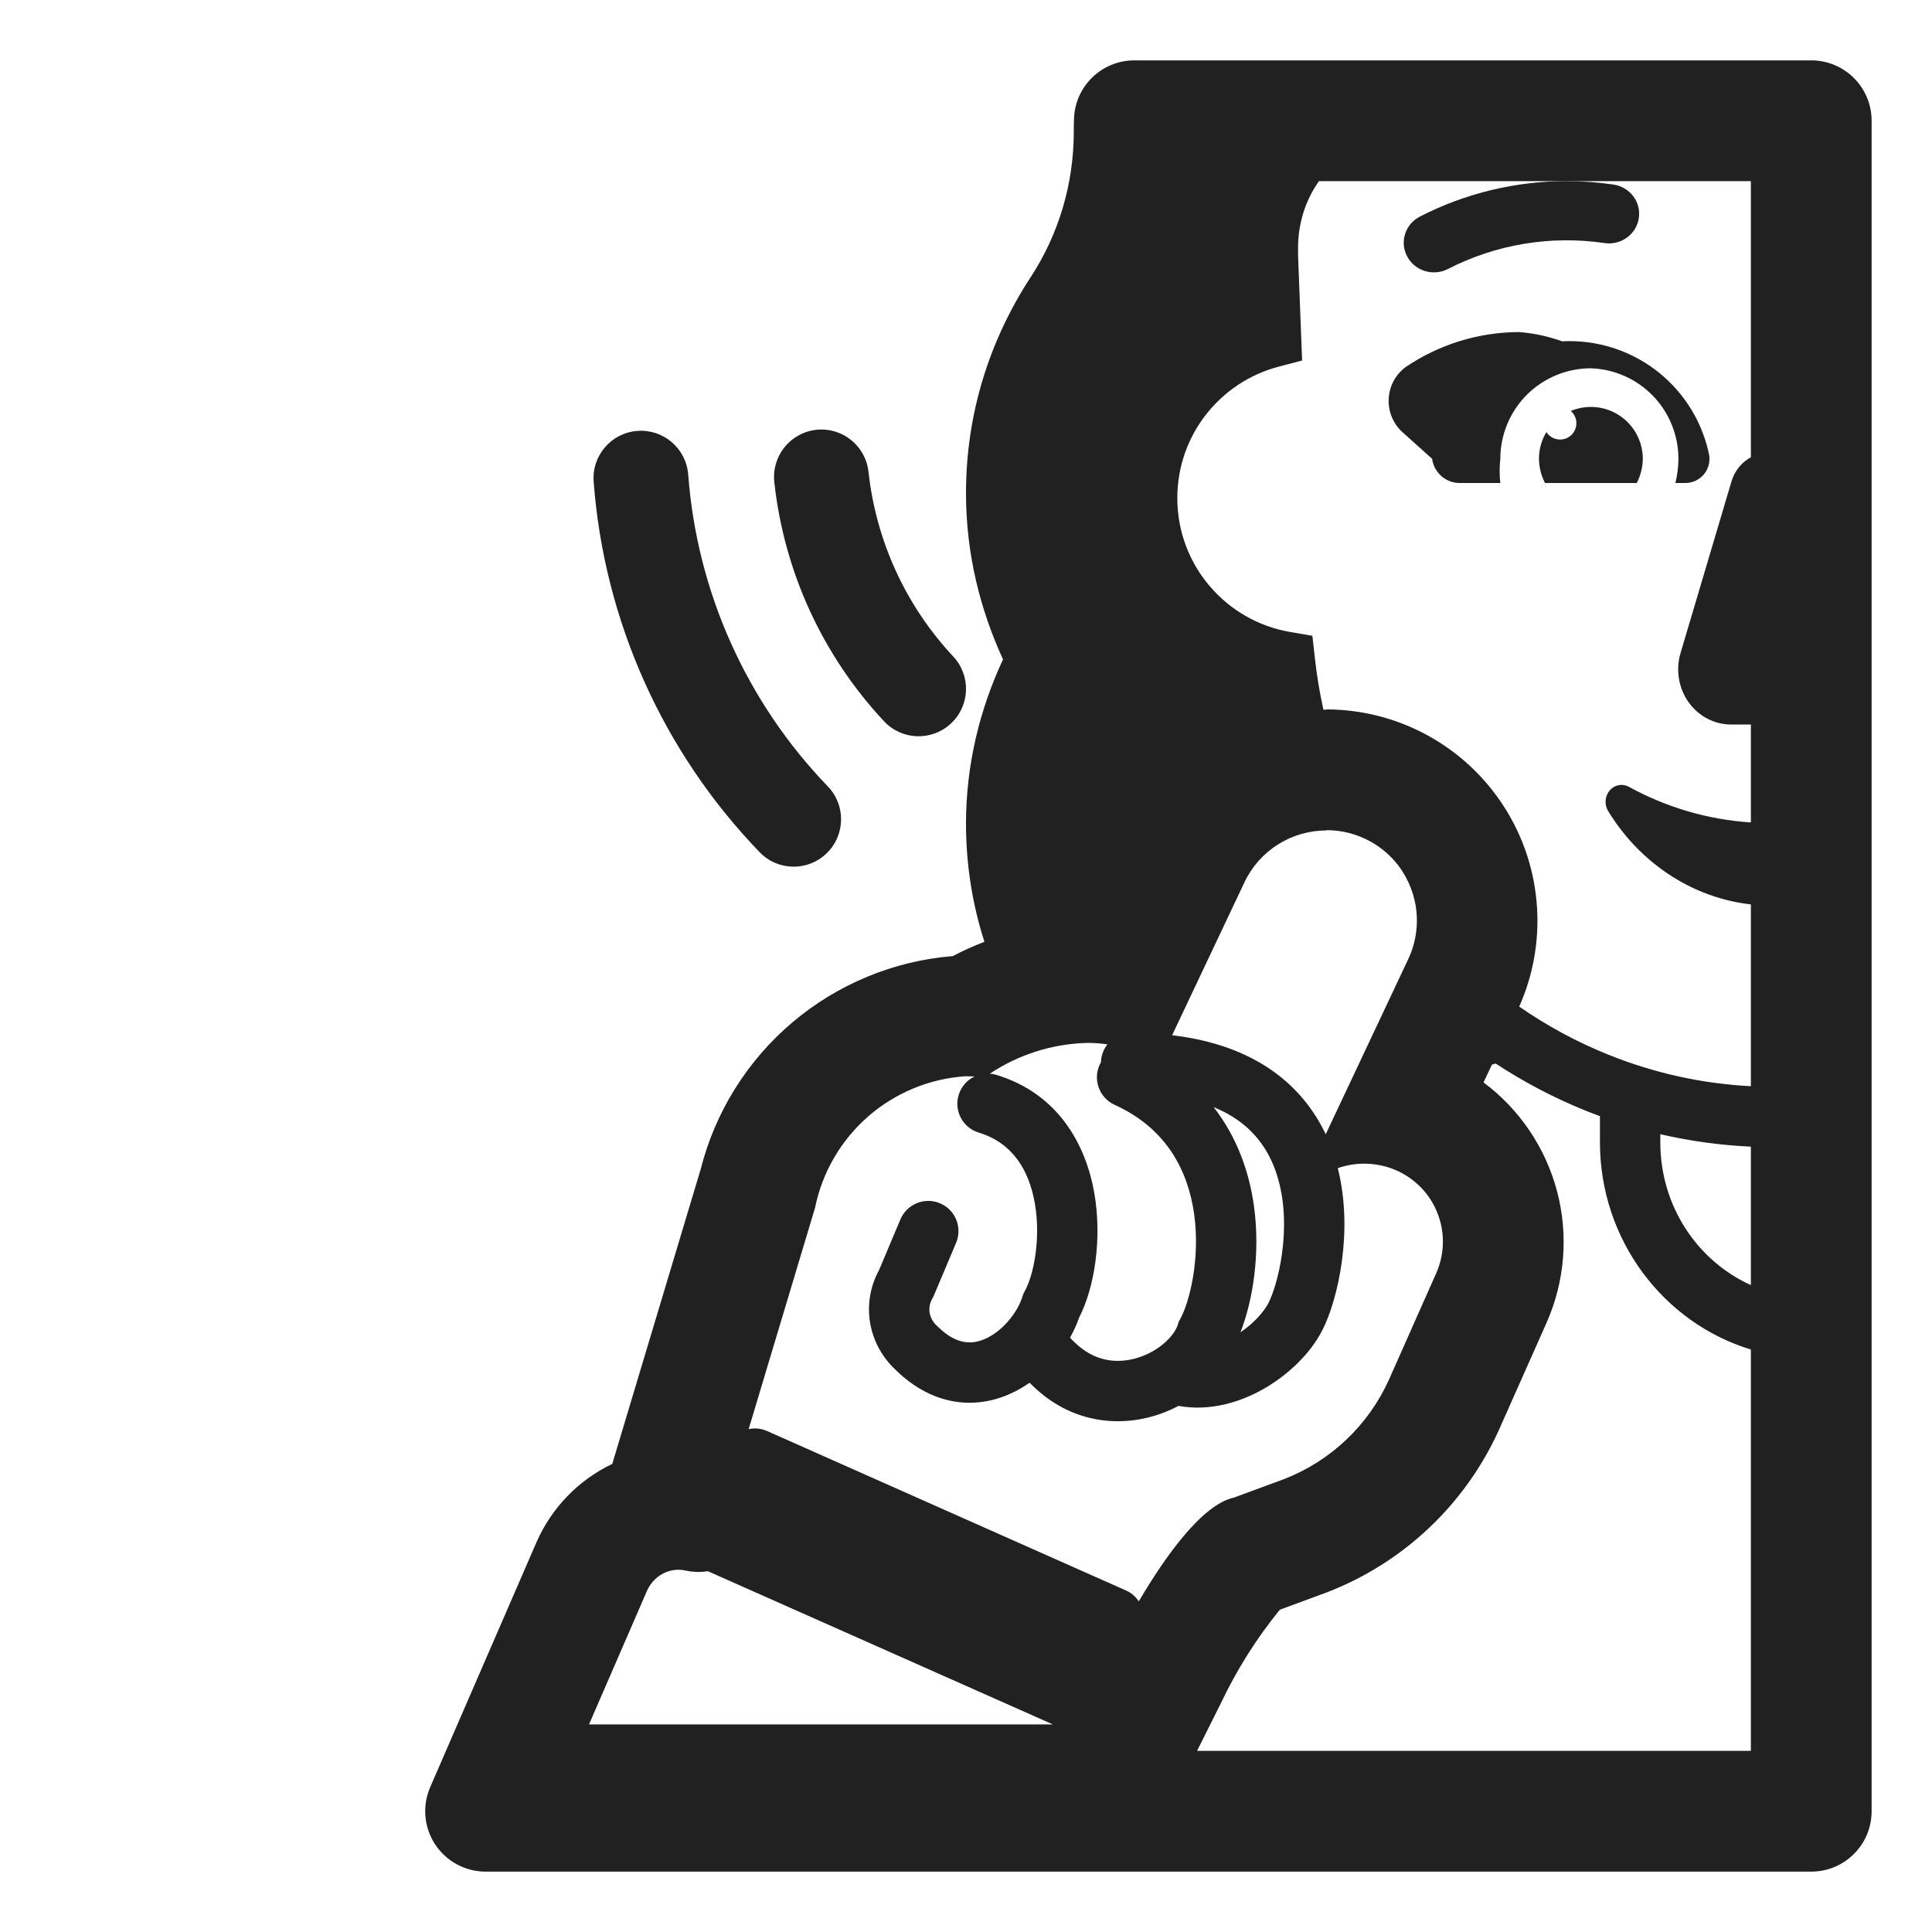
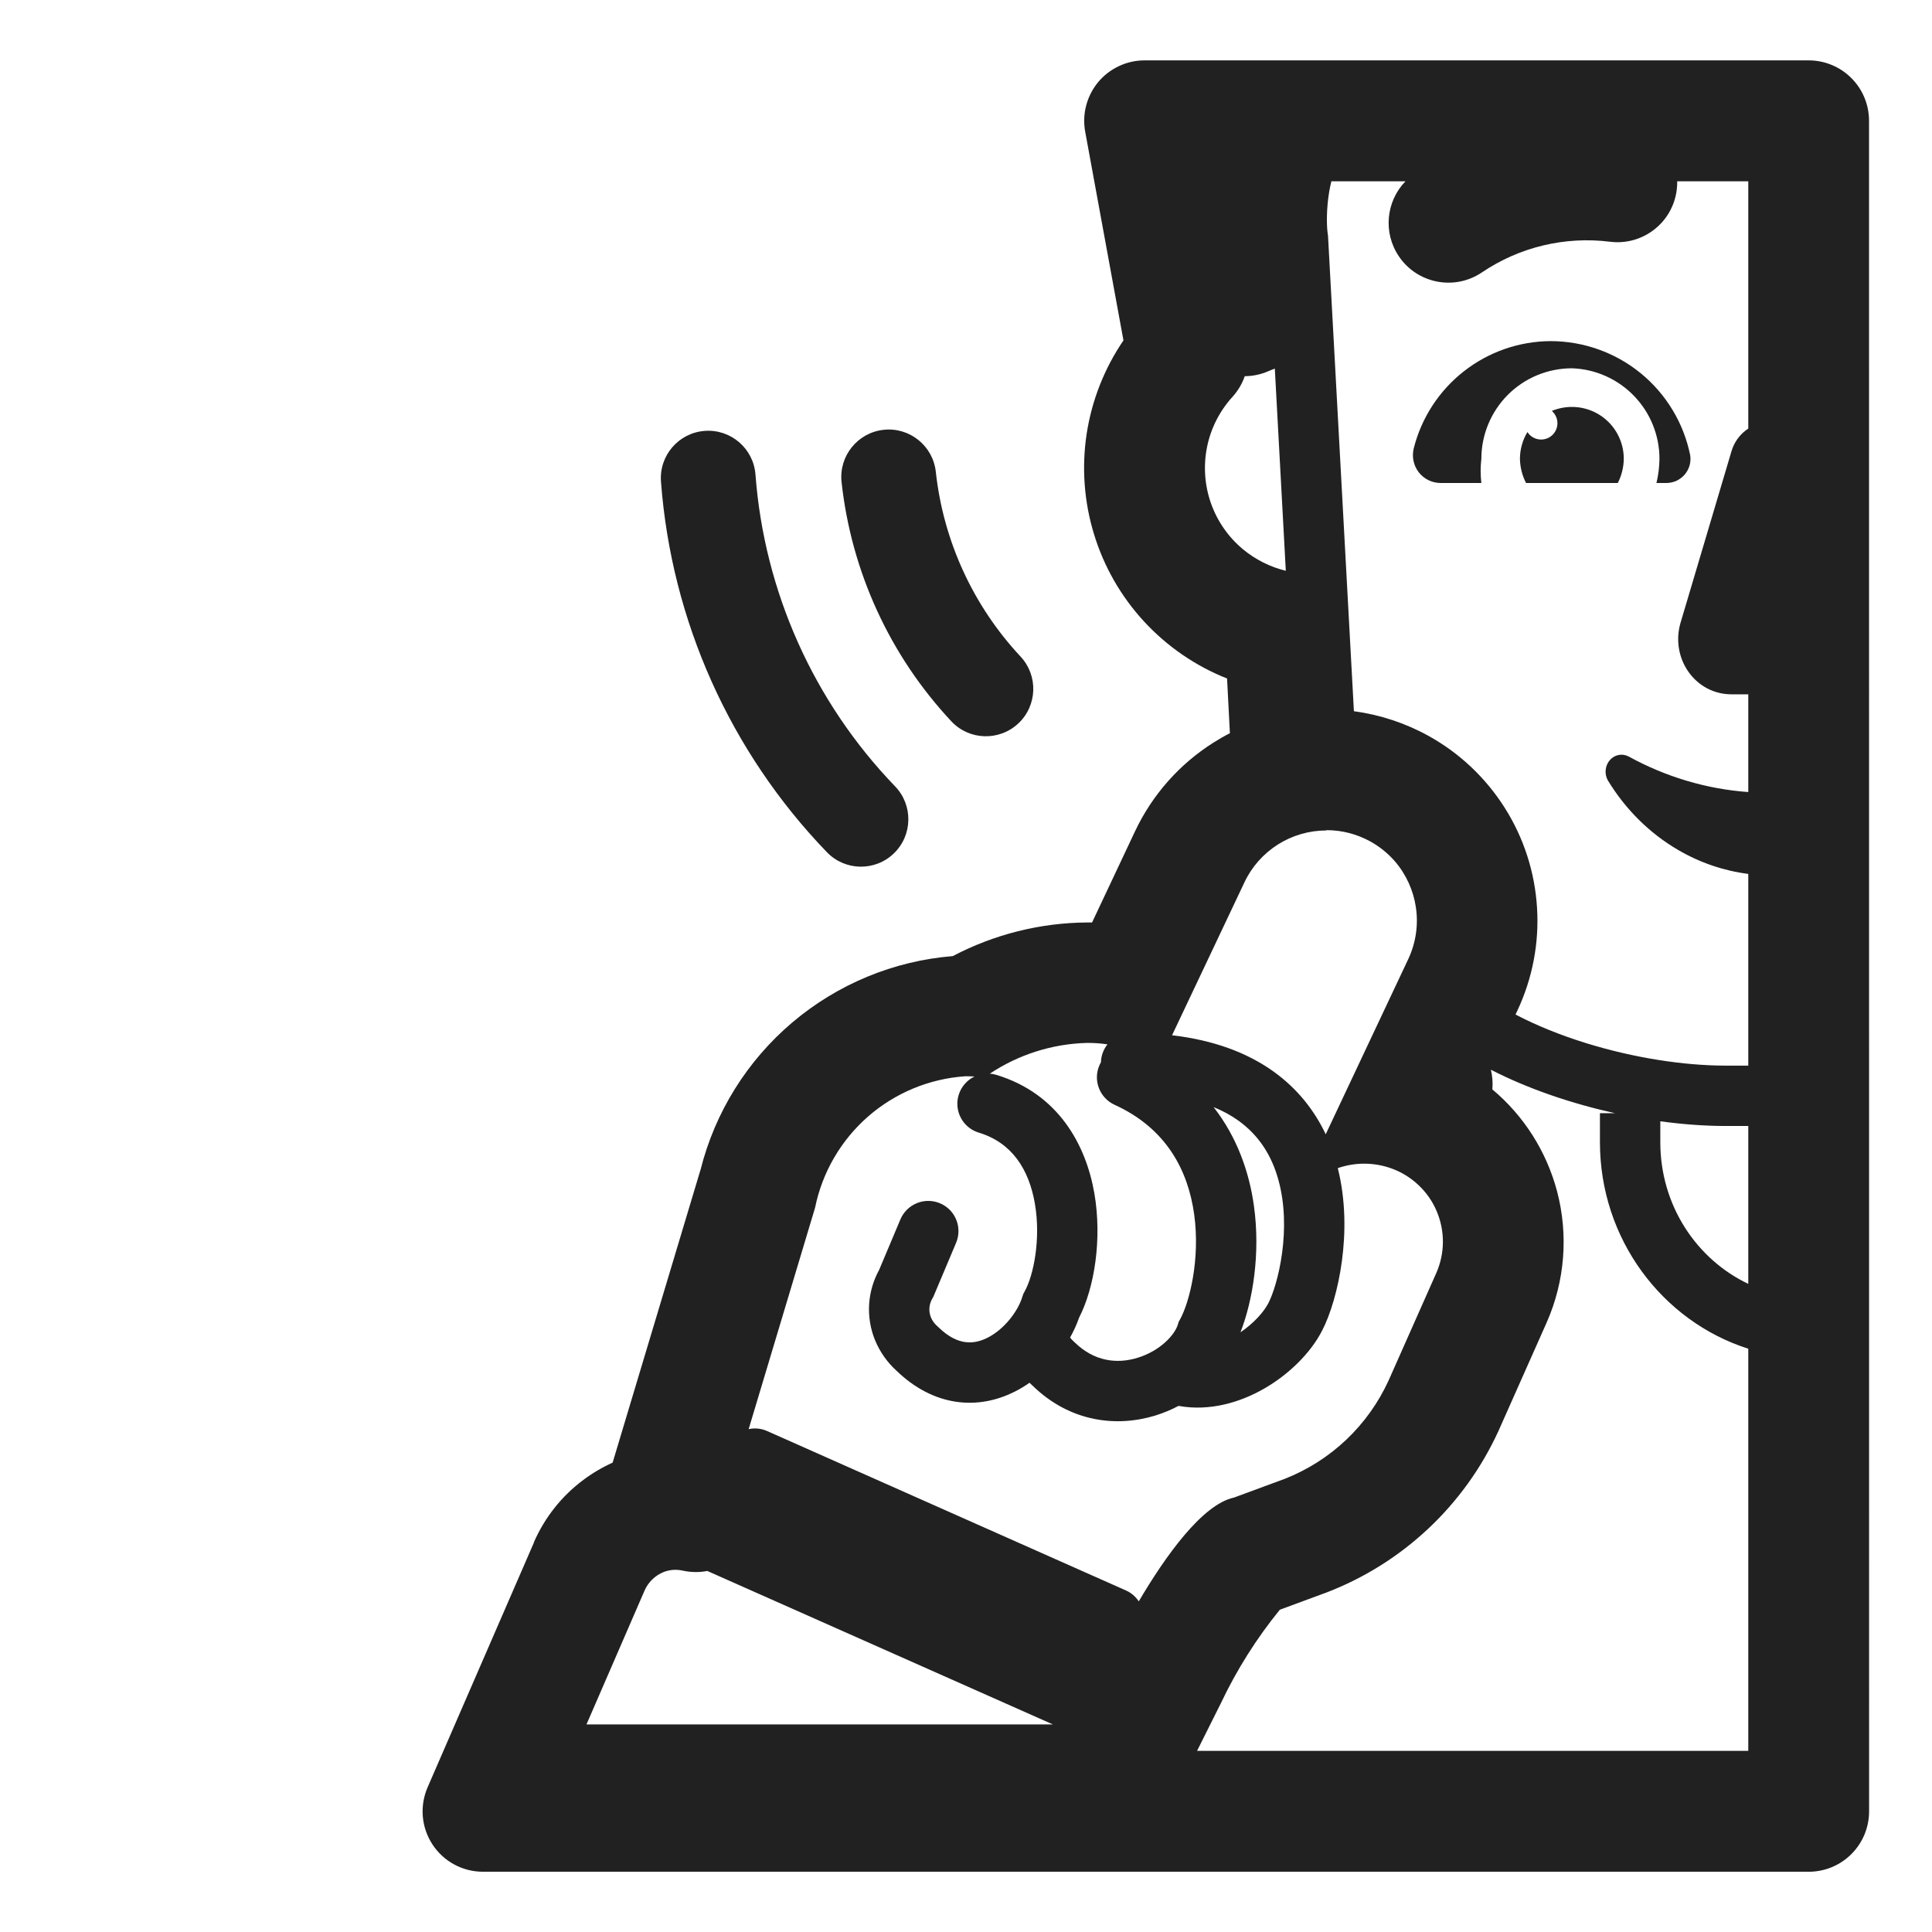
<svg xmlns="http://www.w3.org/2000/svg" viewBox="0 0 32 32" fill="none">
-   <path d="M25.949 3C26.207 3 26.466 3.019 26.724 3.057C26.997 3.097 27.185 3.346 27.144 3.614C27.103 3.882 26.849 4.066 26.576 4.026C25.687 3.895 24.779 4.046 23.983 4.455C23.738 4.581 23.436 4.489 23.308 4.249C23.179 4.01 23.273 3.713 23.518 3.587C24.271 3.2 25.106 3 25.949 3Z" fill="#212121" />
-   <path d="M25.876 5.654C25.646 5.571 25.406 5.519 25.161 5.5C24.49 5.502 23.836 5.704 23.281 6.08C23.198 6.142 23.13 6.221 23.081 6.313C23.033 6.404 23.006 6.505 23.001 6.608C22.996 6.711 23.014 6.814 23.054 6.91C23.094 7.005 23.154 7.091 23.231 7.16L23.721 7.6C23.722 7.613 23.724 7.625 23.727 7.637C23.742 7.706 23.772 7.77 23.816 7.825C23.859 7.88 23.914 7.924 23.978 7.955C24.041 7.985 24.11 8.001 24.18 8H24.85C24.835 7.867 24.835 7.733 24.85 7.6C24.85 7.202 25.008 6.821 25.289 6.539C25.571 6.258 25.952 6.1 26.35 6.1C26.739 6.113 27.108 6.277 27.379 6.557C27.649 6.837 27.8 7.211 27.8 7.6C27.799 7.735 27.782 7.869 27.75 8L27.92 8C27.977 7.999 28.034 7.986 28.085 7.962C28.137 7.937 28.183 7.902 28.22 7.859C28.257 7.815 28.284 7.764 28.299 7.709C28.315 7.654 28.319 7.597 28.31 7.54C28.202 7.007 27.913 6.528 27.492 6.183C27.071 5.839 26.544 5.651 26 5.65C25.958 5.65 25.917 5.651 25.876 5.654Z" fill="#212121" />
-   <path d="M26.958 6.992C27.119 7.153 27.21 7.372 27.21 7.6C27.208 7.739 27.174 7.876 27.11 8H25.59C25.526 7.876 25.492 7.739 25.49 7.6C25.49 7.442 25.533 7.289 25.613 7.156C25.661 7.231 25.745 7.28 25.84 7.28C25.989 7.28 26.11 7.159 26.11 7.01C26.11 6.929 26.074 6.856 26.018 6.807C26.122 6.763 26.235 6.74 26.35 6.74C26.578 6.74 26.797 6.831 26.958 6.992Z" fill="#212121" />
-   <path d="M18.788 1C18.248 1 17.805 1.429 17.789 1.969C17.787 2.036 17.785 2.103 17.785 2.17V2.187C17.785 3.039 17.538 3.876 17.073 4.588L17.064 4.601C16.397 5.627 16 6.839 16 8.168C16 9.171 16.233 10.092 16.613 10.922C16.232 11.738 16 12.659 16 13.643C16 14.326 16.107 14.983 16.305 15.599C16.127 15.668 15.951 15.746 15.781 15.836C14.802 15.915 13.873 16.3 13.123 16.935C12.374 17.57 11.842 18.423 11.603 19.376L11.585 19.434L10.141 24.247C9.582 24.513 9.137 24.973 8.887 25.541L8.885 25.546L7.125 29.602C6.991 29.911 7.022 30.267 7.207 30.549C7.392 30.83 7.706 31 8.043 31H12.608L12.617 31H30C30.552 31 31 30.552 31 30L31 16.84L31 16.833V2C31 1.448 30.552 1 30 1H18.788ZM25.458 15.034C25.422 14.445 25.238 13.876 24.922 13.378C24.607 12.881 24.172 12.47 23.656 12.186C23.14 11.901 22.561 11.751 21.972 11.75L21.969 11.755C21.953 11.755 21.936 11.755 21.92 11.755C21.858 11.475 21.811 11.191 21.779 10.904L21.737 10.531L21.367 10.467C20.307 10.286 19.5 9.362 19.5 8.25C19.5 7.205 20.212 6.326 21.179 6.073L21.567 5.971L21.5 4.233V4.101C21.5 3.751 21.594 3.41 21.77 3.117C21.794 3.077 21.819 3.038 21.846 3H25.949H29V7.574C28.97 7.59 28.941 7.609 28.913 7.63C28.803 7.715 28.721 7.834 28.68 7.97L27.833 10.823C27.794 10.959 27.785 11.103 27.809 11.243C27.832 11.384 27.887 11.516 27.968 11.631C28.05 11.745 28.155 11.838 28.277 11.902C28.399 11.966 28.534 12 28.671 12H29V13.622C28.294 13.577 27.603 13.375 26.972 13.028C26.921 13.002 26.863 12.994 26.808 13.005C26.752 13.016 26.702 13.046 26.663 13.091C26.625 13.135 26.601 13.191 26.595 13.251C26.589 13.311 26.601 13.372 26.63 13.424C26.923 13.907 27.325 14.305 27.799 14.58C28.172 14.797 28.58 14.932 29 14.98V16.84L29 16.847V17.991C28.19 17.949 27.39 17.773 26.63 17.465C26.114 17.257 25.622 16.991 25.163 16.672C25.392 16.158 25.493 15.596 25.458 15.034ZM23.325 15.886L21.958 18.787C21.774 18.399 21.496 18.036 21.091 17.746C20.656 17.435 20.102 17.228 19.414 17.147L19.532 16.897L20.611 14.616C20.732 14.358 20.924 14.141 21.165 13.988C21.405 13.836 21.684 13.755 21.969 13.755L21.972 13.75C22.225 13.75 22.473 13.814 22.695 13.936C22.846 14.019 22.982 14.128 23.096 14.257C23.477 14.692 23.587 15.329 23.325 15.886ZM22.158 19.348C22.446 19.248 22.761 19.249 23.05 19.354C23.216 19.414 23.367 19.508 23.495 19.629C23.624 19.75 23.726 19.896 23.795 20.059C23.864 20.221 23.9 20.395 23.899 20.572C23.898 20.748 23.861 20.922 23.79 21.084L23 22.864C22.659 23.61 22.043 24.194 21.28 24.494L20.44 24.804C19.91 24.917 19.296 25.786 18.862 26.523C18.845 26.498 18.826 26.474 18.805 26.452C18.801 26.448 18.796 26.443 18.792 26.439C18.751 26.399 18.703 26.366 18.647 26.342L12.707 23.703C12.607 23.658 12.5 23.649 12.4 23.671L13.5 20.004C13.619 19.418 13.927 18.888 14.377 18.494C14.827 18.101 15.394 17.866 15.991 17.826C16.041 17.826 16.091 17.828 16.141 17.83C16.019 17.889 15.921 17.997 15.878 18.137C15.798 18.401 15.948 18.68 16.212 18.76C16.762 18.926 17.043 19.369 17.141 19.936C17.242 20.524 17.119 21.123 16.973 21.387L16.949 21.432L16.933 21.48C16.858 21.725 16.628 22.023 16.351 22.16C16.222 22.224 16.098 22.246 15.98 22.228C15.864 22.211 15.713 22.15 15.537 21.977L15.529 21.97L15.521 21.962C15.475 21.922 15.442 21.873 15.42 21.822C15.399 21.771 15.39 21.716 15.394 21.663C15.398 21.609 15.414 21.556 15.443 21.507L15.459 21.479L15.836 20.585C15.943 20.33 15.824 20.037 15.569 19.93C15.315 19.823 15.022 19.942 14.914 20.196L14.561 21.034C14.466 21.207 14.41 21.397 14.396 21.594C14.382 21.802 14.416 22.011 14.496 22.204C14.575 22.393 14.694 22.562 14.845 22.7C15.146 22.991 15.481 23.165 15.833 23.217C16.186 23.27 16.516 23.194 16.795 23.056C16.885 23.012 16.971 22.96 17.052 22.903C17.069 22.92 17.087 22.936 17.105 22.953C17.732 23.562 18.505 23.64 19.138 23.445C19.269 23.404 19.398 23.351 19.52 23.286C20.04 23.38 20.544 23.226 20.938 23C21.348 22.764 21.706 22.413 21.897 22.042C22.035 21.777 22.164 21.354 22.227 20.881C22.288 20.424 22.292 19.882 22.158 19.348ZM16.395 17.783C16.872 17.466 17.43 17.289 18.004 17.274C18.118 17.273 18.231 17.281 18.343 17.298C18.278 17.38 18.238 17.483 18.235 17.594C18.227 17.608 18.22 17.622 18.213 17.637C18.099 17.888 18.21 18.184 18.461 18.299C19.323 18.691 19.678 19.39 19.779 20.111C19.883 20.861 19.699 21.572 19.548 21.848L19.523 21.893L19.508 21.942C19.455 22.112 19.216 22.374 18.843 22.489C18.505 22.593 18.126 22.554 17.797 22.231L17.789 22.224L17.781 22.216C17.759 22.197 17.741 22.176 17.724 22.154C17.785 22.045 17.835 21.934 17.873 21.825C18.129 21.327 18.256 20.518 18.126 19.765C17.988 18.967 17.533 18.115 16.502 17.803C16.466 17.792 16.43 17.785 16.395 17.783ZM20.219 28.216C20.482 27.66 20.81 27.139 21.198 26.662L21.973 26.376C23.235 25.891 24.256 24.931 24.819 23.702L25.619 21.902C25.92 21.219 25.98 20.454 25.79 19.732C25.599 19.01 25.17 18.374 24.572 17.928L24.711 17.634L24.772 17.615C25.24 17.922 25.736 18.183 26.255 18.393C26.336 18.425 26.418 18.457 26.5 18.487V18.919C26.5 20.532 27.548 21.911 29 22.352L29 29H19.827L20.219 28.216ZM27.5 18.919V18.786C27.993 18.9 28.495 18.969 29 18.992V21.285C28.121 20.888 27.5 19.985 27.5 18.919ZM11.724 26.024L17.439 28.562H9.756L10.717 26.347L10.718 26.345C10.783 26.2 10.899 26.092 11.036 26.038C11.139 25.998 11.249 25.99 11.354 26.013C11.479 26.04 11.604 26.043 11.724 26.024ZM20.769 19.973C20.692 19.416 20.491 18.837 20.101 18.337C20.26 18.402 20.395 18.477 20.509 18.559C20.863 18.812 21.068 19.156 21.174 19.542C21.283 19.934 21.288 20.363 21.236 20.749C21.184 21.14 21.08 21.445 21.009 21.583C20.932 21.731 20.767 21.917 20.546 22.067C20.748 21.55 20.88 20.765 20.769 19.973Z" fill="#212121" />
-   <path d="M14.385 7.815C14.338 7.384 13.951 7.072 13.52 7.119C13.089 7.166 12.778 7.554 12.825 7.985C12.986 9.467 13.624 10.857 14.642 11.946C14.938 12.263 15.434 12.279 15.751 11.983C16.068 11.687 16.085 11.191 15.789 10.874C15.002 10.033 14.51 8.959 14.385 7.815Z" fill="#212121" />
-   <path d="M11.399 7.861C11.366 7.429 10.989 7.104 10.557 7.137C10.124 7.17 9.8 7.546 9.833 7.979C10.006 10.281 10.978 12.452 12.581 14.114C12.881 14.427 13.378 14.436 13.69 14.135C14.003 13.834 14.012 13.337 13.711 13.025C12.362 11.626 11.544 9.799 11.399 7.861Z" fill="#212121" />
+   <path d="M25.685 5.65C25.163 5.652 24.656 5.828 24.245 6.151C23.834 6.473 23.542 6.923 23.415 7.43C23.399 7.498 23.398 7.569 23.413 7.637C23.427 7.706 23.458 7.77 23.501 7.825C23.544 7.88 23.6 7.924 23.663 7.955C23.726 7.985 23.795 8 23.865 8H24.536C24.52 7.867 24.52 7.733 24.536 7.6C24.536 7.202 24.694 6.821 24.975 6.539C25.256 6.258 25.638 6.1 26.036 6.1C26.425 6.113 26.794 6.277 27.064 6.557C27.335 6.837 27.486 7.211 27.486 7.6C27.484 7.735 27.468 7.869 27.436 8H27.605C27.663 7.999 27.719 7.986 27.771 7.962C27.822 7.937 27.868 7.902 27.905 7.859C27.942 7.815 27.969 7.764 27.985 7.709C28 7.654 28.004 7.596 27.995 7.54C27.887 7.007 27.598 6.528 27.177 6.183C26.756 5.839 26.229 5.651 25.685 5.65Z" fill="#212121" />
+   <path d="M26.644 6.992C26.805 7.153 26.895 7.372 26.895 7.6C26.893 7.739 26.859 7.876 26.796 8H25.276C25.212 7.876 25.178 7.739 25.175 7.6C25.175 7.442 25.219 7.289 25.299 7.156C25.347 7.231 25.43 7.28 25.526 7.28C25.675 7.28 25.796 7.159 25.796 7.01C25.796 6.929 25.76 6.856 25.703 6.806C25.808 6.763 25.92 6.74 26.035 6.74C26.264 6.74 26.482 6.83 26.644 6.992Z" fill="#212121" />
+   <path d="M30.957 2C30.957 1.735 30.852 1.48 30.664 1.293C30.477 1.105 30.222 1 29.957 1H18.957C18.811 1 18.666 1.032 18.533 1.095C18.401 1.157 18.283 1.247 18.189 1.36C18.096 1.473 18.028 1.604 17.991 1.746C17.953 1.888 17.948 2.036 17.974 2.18L18.608 5.638C18.291 6.103 18.083 6.633 17.998 7.189C17.914 7.745 17.956 8.313 18.121 8.85C18.285 9.388 18.569 9.882 18.95 10.295C19.332 10.708 19.801 11.031 20.324 11.238L20.371 12.144C20.277 12.192 20.185 12.245 20.095 12.302C19.535 12.657 19.086 13.164 18.802 13.764L18.088 15.279H18.007C17.231 15.284 16.468 15.475 15.781 15.836C14.802 15.915 13.873 16.3 13.123 16.935C12.374 17.57 11.842 18.423 11.603 19.376L11.585 19.434L10.147 24.226C9.976 24.303 9.813 24.399 9.662 24.512C9.304 24.778 9.023 25.134 8.844 25.542V25.548L7.083 29.602C7.017 29.754 6.989 29.921 7.003 30.086C7.017 30.252 7.072 30.411 7.163 30.55C7.254 30.689 7.378 30.803 7.524 30.882C7.67 30.961 7.834 31.002 8 31.002H29.958C30.223 31.002 30.478 30.897 30.665 30.709C30.853 30.522 30.958 30.267 30.958 30.002L30.957 2ZM25.131 16.742C25.382 16.209 25.495 15.621 25.458 15.034C25.422 14.445 25.238 13.876 24.922 13.378C24.607 12.881 24.172 12.47 23.656 12.186C23.273 11.975 22.856 11.838 22.425 11.78L21.996 3.904L21.99 3.862C21.972 3.73 21.968 3.459 22.016 3.173C22.027 3.11 22.039 3.054 22.052 3.003H23.279C22.959 3.332 22.903 3.851 23.17 4.246C23.476 4.699 24.092 4.818 24.545 4.512C25.167 4.091 25.921 3.911 26.667 4.004C27.209 4.072 27.704 3.688 27.772 3.145C27.778 3.097 27.781 3.05 27.78 3.003H28.957V7.099C28.942 7.109 28.927 7.119 28.913 7.13C28.803 7.215 28.721 7.334 28.68 7.47L27.833 10.322C27.794 10.459 27.785 10.603 27.809 10.743C27.832 10.883 27.887 11.016 27.968 11.13C28.05 11.245 28.155 11.338 28.277 11.402C28.399 11.466 28.534 11.499 28.671 11.5H28.957V13.119C28.266 13.069 27.59 12.868 26.972 12.528C26.921 12.502 26.863 12.494 26.808 12.505C26.752 12.516 26.702 12.546 26.663 12.591C26.625 12.635 26.601 12.691 26.595 12.751C26.589 12.811 26.601 12.872 26.63 12.924C26.923 13.407 27.325 13.805 27.799 14.08C28.159 14.29 28.552 14.423 28.957 14.475V17.65H28.571C27.891 17.649 27.061 17.523 26.266 17.276C25.84 17.144 25.446 16.984 25.102 16.804L25.131 16.742ZM21.958 18.787C21.774 18.399 21.496 18.036 21.091 17.746C20.656 17.435 20.101 17.228 19.413 17.147L20.611 14.616C20.732 14.358 20.924 14.141 21.165 13.988C21.405 13.836 21.684 13.755 21.969 13.755L21.972 13.75C22.225 13.75 22.473 13.814 22.695 13.936C22.849 14.021 22.987 14.132 23.102 14.264C23.478 14.699 23.585 15.332 23.325 15.886L21.958 18.787ZM22.158 19.348C22.446 19.248 22.761 19.249 23.05 19.354C23.216 19.414 23.367 19.508 23.495 19.629C23.624 19.75 23.726 19.896 23.795 20.059C23.864 20.221 23.9 20.395 23.899 20.572C23.898 20.748 23.861 20.922 23.79 21.084L23 22.864C22.659 23.61 22.043 24.194 21.28 24.494L20.44 24.804C19.91 24.917 19.296 25.786 18.862 26.523L18.86 26.521C18.809 26.445 18.737 26.381 18.647 26.342L12.707 23.703C12.607 23.658 12.5 23.649 12.4 23.671L13.5 20.004C13.619 19.418 13.927 18.888 14.377 18.494C14.827 18.101 15.394 17.866 15.991 17.826C16.041 17.826 16.091 17.828 16.141 17.83C16.019 17.889 15.921 17.997 15.878 18.137C15.798 18.401 15.948 18.68 16.212 18.76C16.762 18.926 17.043 19.369 17.141 19.936C17.242 20.524 17.119 21.123 16.973 21.387L16.949 21.432L16.933 21.48C16.858 21.725 16.628 22.023 16.351 22.16C16.222 22.224 16.098 22.246 15.98 22.228C15.864 22.211 15.713 22.15 15.537 21.977L15.529 21.97L15.521 21.962C15.475 21.922 15.442 21.873 15.42 21.822C15.399 21.771 15.39 21.716 15.394 21.663C15.398 21.609 15.414 21.556 15.443 21.507L15.459 21.479L15.836 20.585C15.943 20.33 15.824 20.037 15.569 19.93C15.315 19.823 15.022 19.942 14.914 20.196L14.561 21.034C14.466 21.207 14.41 21.397 14.396 21.594C14.382 21.802 14.416 22.011 14.496 22.204C14.575 22.393 14.694 22.562 14.845 22.7C15.146 22.991 15.481 23.165 15.833 23.217C16.186 23.27 16.516 23.194 16.795 23.056C16.885 23.012 16.971 22.96 17.052 22.903C17.069 22.92 17.087 22.936 17.105 22.953C17.732 23.562 18.505 23.64 19.138 23.445C19.269 23.404 19.398 23.351 19.52 23.286C20.04 23.38 20.544 23.226 20.938 23C21.348 22.764 21.706 22.413 21.897 22.042C22.035 21.777 22.164 21.354 22.227 20.881C22.288 20.424 22.292 19.882 22.158 19.348ZM16.395 17.783C16.872 17.466 17.43 17.289 18.004 17.274C18.118 17.273 18.231 17.281 18.343 17.298C18.278 17.38 18.238 17.483 18.235 17.594C18.227 17.608 18.22 17.622 18.213 17.637C18.099 17.888 18.21 18.184 18.461 18.299C19.323 18.691 19.678 19.39 19.779 20.111C19.883 20.861 19.699 21.572 19.548 21.848L19.523 21.893L19.508 21.942C19.455 22.112 19.216 22.374 18.843 22.489C18.505 22.593 18.126 22.554 17.797 22.231L17.789 22.224L17.781 22.216C17.759 22.197 17.741 22.176 17.724 22.154C17.785 22.045 17.835 21.934 17.873 21.825C18.129 21.327 18.256 20.518 18.126 19.765C17.988 18.967 17.533 18.115 16.502 17.803C16.466 17.792 16.43 17.785 16.395 17.783ZM20.219 28.216C20.482 27.66 20.81 27.139 21.198 26.662L21.973 26.376C23.235 25.891 24.256 24.931 24.819 23.702L25.619 21.902C25.92 21.219 25.98 20.454 25.79 19.732C25.615 19.071 25.24 18.481 24.718 18.044C24.728 17.935 24.719 17.825 24.694 17.718C25.319 18.039 26.037 18.28 26.75 18.438H26.5V18.919C26.5 20.517 27.527 21.883 28.957 22.339V29H19.827L20.219 28.216ZM17.439 28.562H9.714L10.675 26.347C10.736 26.206 10.851 26.094 10.994 26.037C11.095 25.998 11.206 25.991 11.311 26.015C11.445 26.044 11.582 26.046 11.715 26.02L17.439 28.562ZM27.5 18.919V18.572C27.872 18.623 28.234 18.649 28.57 18.65H28.957V21.265C28.101 20.858 27.5 19.967 27.5 18.919ZM21.115 6.105L21.297 9.454C21.038 9.391 20.796 9.27 20.589 9.099C20.346 8.897 20.162 8.633 20.057 8.335C19.952 8.037 19.93 7.716 19.992 7.406C20.054 7.096 20.2 6.809 20.412 6.575C20.503 6.475 20.573 6.358 20.617 6.231C20.752 6.23 20.885 6.202 21.008 6.148C21.043 6.133 21.079 6.118 21.115 6.105ZM20.769 19.973C20.692 19.416 20.491 18.837 20.101 18.337C20.26 18.402 20.395 18.477 20.509 18.559C20.863 18.812 21.068 19.156 21.174 19.542C21.283 19.934 21.288 20.363 21.236 20.749C21.184 21.14 21.08 21.445 21.009 21.583C20.932 21.731 20.767 21.917 20.546 22.067C20.748 21.55 20.88 20.765 20.769 19.973Z" fill="#212121" />
+   <path d="M15.5 7.815C15.453 7.384 15.066 7.072 14.635 7.119C14.204 7.166 13.892 7.554 13.939 7.985C14.101 9.467 14.738 10.857 15.756 11.946C16.052 12.263 16.549 12.279 16.866 11.983C17.182 11.687 17.199 11.191 16.903 10.874C16.117 10.033 15.625 8.959 15.5 7.815Z" fill="#212121" />
+   <path d="M12.513 7.861C12.481 7.429 12.104 7.104 11.671 7.137C11.239 7.17 10.915 7.546 10.948 7.979C11.121 10.281 12.093 12.452 13.695 14.114C13.996 14.427 14.493 14.436 14.805 14.135C15.117 13.834 15.126 13.337 14.826 13.025C13.477 11.626 12.659 9.799 12.513 7.861Z" fill="#212121" />
</svg>
